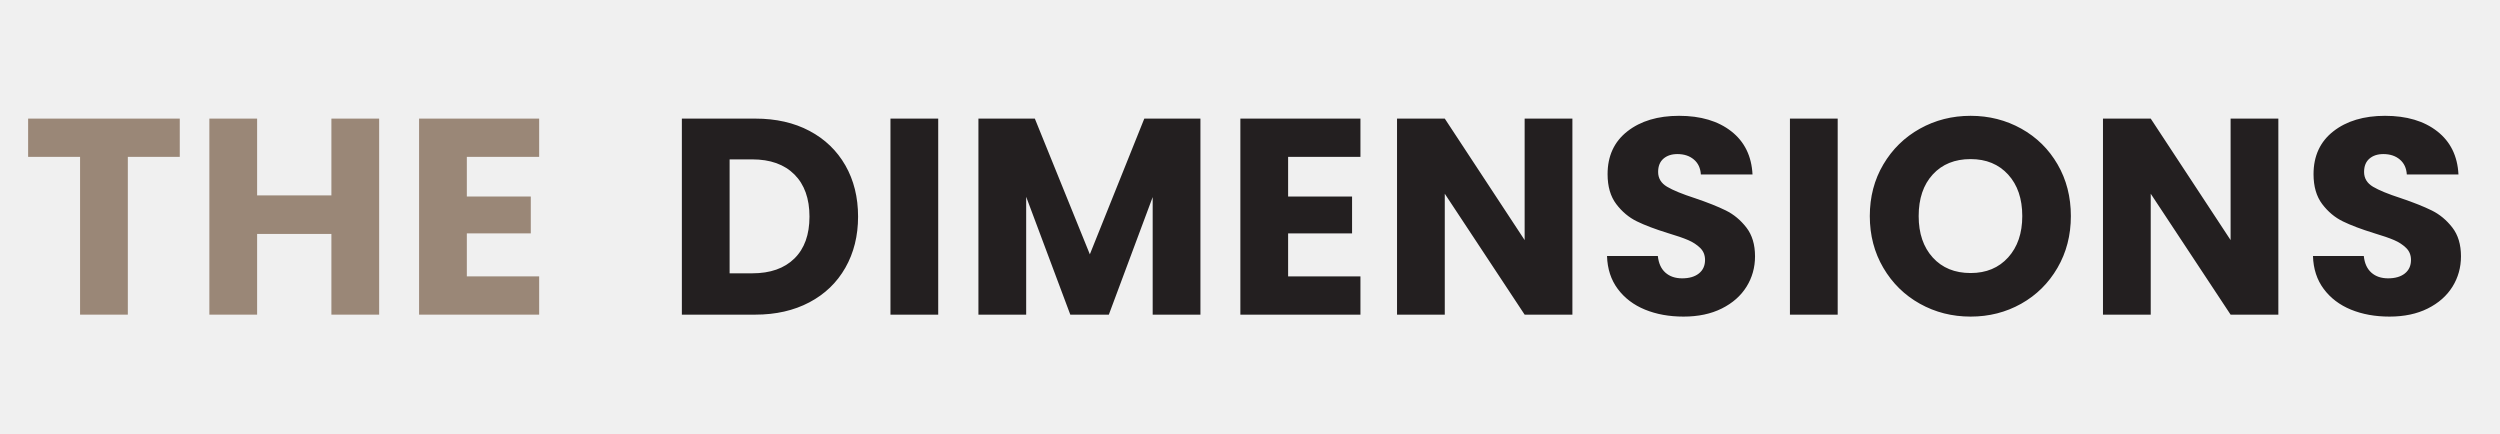
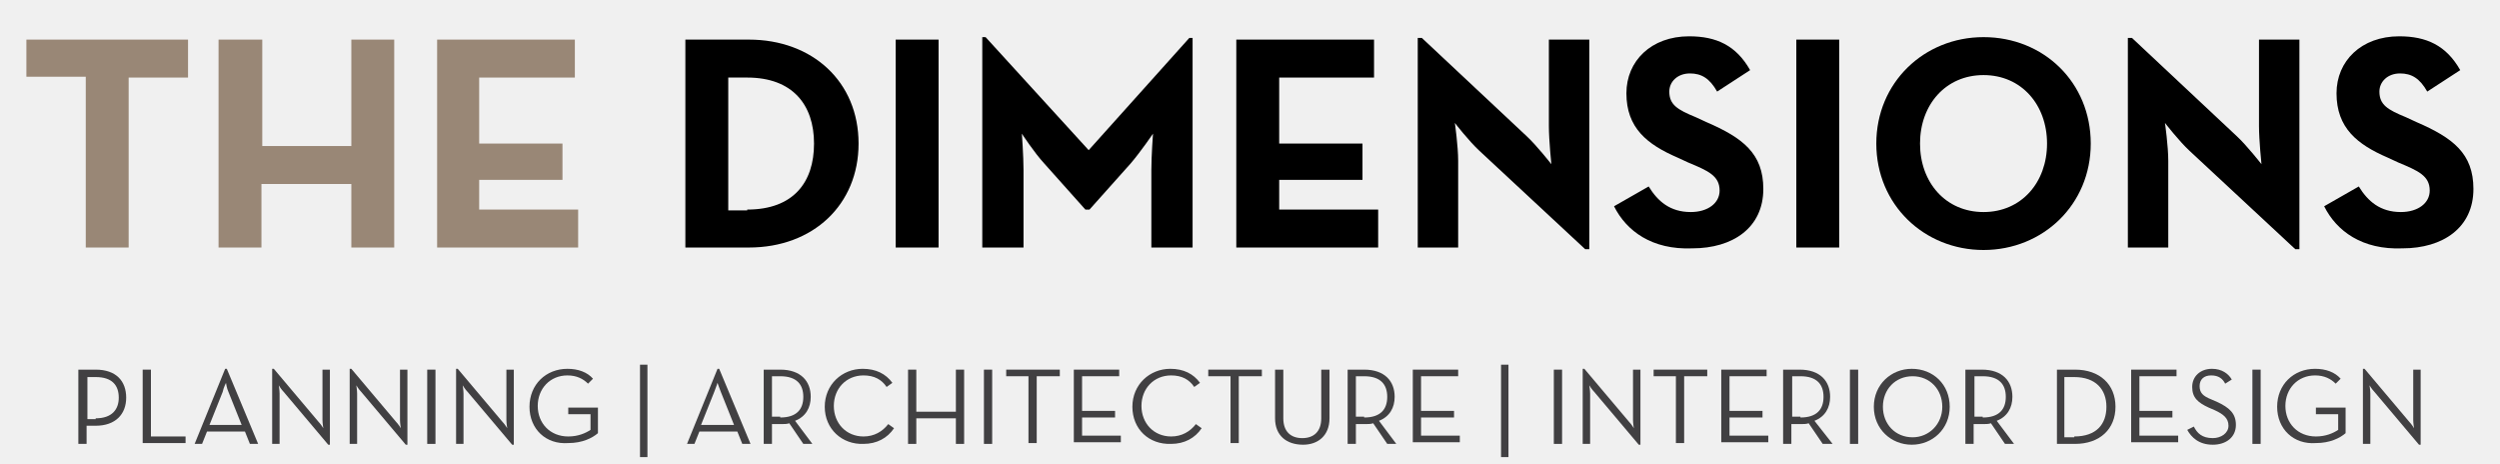
- <svg xmlns="http://www.w3.org/2000/svg" viewBox="0 -117.473 933.384 161.964" role="img" aria-label="The Dimensions">
-   <g transform="translate(8,0)">
-     <g class="the" fill="#9a8777">
-       <path d="M59.115 -73.191V-58.907H39.723V0.0H21.895V-58.907H2.502V-73.191Z M133.557 -73.191V0.0H115.729V-30.131H87.995V0.0H70.167V-73.191H87.995V-44.519H115.729V-73.191Z M166.295 -58.907V-44.102H190.17V-30.34H166.295V-14.284H193.298V0.0H148.466V-73.191H193.298V-58.907Z" />
-     </g>
-     <g class="dim" fill="#231f20">
-       <path d="M312.363 -36.595Q312.363 -25.856 307.619 -17.516Q302.875 -9.175 294.17 -4.587Q285.464 0.0 273.995 0.0H246.575V-73.191H273.995Q285.568 -73.191 294.222 -68.603Q302.875 -64.016 307.619 -55.727Q312.363 -47.438 312.363 -36.595ZM294.222 -36.595Q294.222 -46.708 288.592 -52.339Q282.962 -57.969 272.848 -57.969H264.403V-15.43H272.848Q282.962 -15.43 288.592 -20.956Q294.222 -26.482 294.222 -36.595Z M342.286 -73.191V0.0H324.457V-73.191Z M440.186 -73.191V0.0H422.357V-43.893L405.988 0.0H391.601L375.127 -43.998V0.0H357.299V-73.191H378.36L398.899 -22.52L419.229 -73.191Z M472.923 -58.907V-44.102H496.799V-30.34H472.923V-14.284H499.927V0.0H455.095V-73.191H499.927V-58.907Z M579.06 0.0H561.232L531.413 -45.145V0.0H513.585V-73.191H531.413L561.232 -27.837V-73.191H579.06Z M591.988 -21.895H610.964Q611.381 -17.828 613.779 -15.691Q616.177 -13.554 620.034 -13.554Q623.996 -13.554 626.29 -15.378Q628.584 -17.203 628.584 -20.435Q628.584 -23.146 626.759 -24.918Q624.934 -26.691 622.276 -27.837Q619.617 -28.984 614.717 -30.444Q607.627 -32.633 603.144 -34.823Q598.661 -37.012 595.429 -41.287Q592.197 -45.562 592.197 -52.443Q592.197 -62.66 599.599 -68.447Q607.002 -74.233 618.887 -74.233Q630.982 -74.233 638.384 -68.447Q645.786 -62.66 646.308 -52.339H627.02Q626.811 -55.883 624.413 -57.916Q622.015 -59.95 618.262 -59.95Q615.03 -59.95 613.049 -58.229Q611.068 -56.509 611.068 -53.277Q611.068 -49.732 614.404 -47.751Q617.74 -45.77 624.83 -43.476Q631.92 -41.078 636.351 -38.889Q640.782 -36.7 644.014 -32.529Q647.246 -28.359 647.246 -21.79Q647.246 -15.535 644.066 -10.426Q640.886 -5.317 634.839 -2.294Q628.792 0.73 620.556 0.73Q612.528 0.73 606.168 -1.877Q599.808 -4.483 596.002 -9.592Q592.197 -14.701 591.988 -21.895Z M678.107 -73.191V0.0H660.279V-73.191Z M690.097 -36.804Q690.097 -47.543 695.154 -56.092Q700.21 -64.641 708.812 -69.437Q717.413 -74.233 727.735 -74.233Q738.057 -74.233 746.658 -69.437Q755.259 -64.641 760.212 -56.092Q765.164 -47.543 765.164 -36.804Q765.164 -26.065 760.16 -17.464Q755.155 -8.862 746.606 -4.066Q738.057 0.73 727.735 0.73Q717.413 0.73 708.812 -4.066Q700.21 -8.862 695.154 -17.464Q690.097 -26.065 690.097 -36.804ZM747.023 -36.804Q747.023 -46.5 741.758 -52.286Q736.493 -58.073 727.735 -58.073Q718.873 -58.073 713.608 -52.339Q708.342 -46.604 708.342 -36.804Q708.342 -27.108 713.608 -21.321Q718.873 -15.535 727.735 -15.535Q736.493 -15.535 741.758 -21.373Q747.023 -27.212 747.023 -36.804Z M842.629 0.0H824.801L794.983 -45.145V0.0H777.154V-73.191H794.983L824.801 -27.837V-73.191H842.629Z M855.558 -21.895H874.533Q874.95 -17.828 877.348 -15.691Q879.746 -13.554 883.604 -13.554Q887.565 -13.554 889.859 -15.378Q892.153 -17.203 892.153 -20.435Q892.153 -23.146 890.328 -24.918Q888.504 -26.691 885.845 -27.837Q883.186 -28.984 878.286 -30.444Q871.197 -32.633 866.713 -34.823Q862.23 -37.012 858.998 -41.287Q855.766 -45.562 855.766 -52.443Q855.766 -62.66 863.169 -68.447Q870.571 -74.233 882.457 -74.233Q894.551 -74.233 901.953 -68.447Q909.356 -62.66 909.877 -52.339H890.589Q890.38 -55.883 887.982 -57.916Q885.584 -59.95 881.831 -59.95Q878.599 -59.95 876.618 -58.229Q874.637 -56.509 874.637 -53.277Q874.637 -49.732 877.973 -47.751Q881.31 -45.77 888.399 -43.476Q895.489 -41.078 899.92 -38.889Q904.351 -36.7 907.583 -32.529Q910.815 -28.359 910.815 -21.79Q910.815 -15.535 907.635 -10.426Q904.456 -5.317 898.408 -2.294Q892.361 0.73 884.125 0.73Q876.097 0.73 869.737 -1.877Q863.377 -4.483 859.572 -9.592Q855.766 -14.701 855.558 -21.895Z" />
-     </g>
+ <svg xmlns="http://www.w3.org/2000/svg" version="1.1" id="Layer_1" x="0px" y="0px" viewBox="0 0 303 56.2" style="enable-background:new 0 0 303 56.2;" xml:space="preserve">
+   <style type="text/css">
+ 	.st0{fill:#FFFFFF;}
+ 	.st1{fill:#010101;}
+ 	.st2{fill:#58595B;}
+ 	.st3{fill:none;stroke:#000000;stroke-width:0.5;stroke-miterlimit:10;}
+ 	.st4{fill:#998776;}
+ 	.st5{fill:#414042;}
+ </style>
+   <g>
+     <path class="st4" d="M10.4,9.3H3.2V4.8h19.6v4.6h-7.2V30h-5.2V9.3z" />
+     <path class="st4" d="M26.6,4.8h5.2v12.9h10.8V4.8h5.2V30h-5.2v-7.7H31.7V30h-5.2V4.8z" />
+     <path class="st4" d="M53,4.8h16.7v4.6H58.1v8h10.1v4.4H58.1v3.6h12V30H53V4.8z" />
+     <path d="M83.1,4.8h7.7c7.7,0,13.3,5.1,13.3,12.6c0,7.4-5.5,12.6-13.3,12.6h-7.7V4.8z M90.6,25.4c5.6,0,8.1-3.3,8.1-8s-2.6-8-8.1-8   h-2.3v16.1H90.6z" />
+     <path d="M108.6,4.8h5.2V30h-5.2V4.8z" />
+     <path d="M119.1,4.5h0.4L132,18.2l12.2-13.6h0.4V30h-5v-9.4c0-1.7,0.2-4.4,0.2-4.4s-1.5,2.2-2.7,3.6l-5,5.6h-0.5l-5-5.6   c-1.2-1.3-2.7-3.6-2.7-3.6s0.2,2.7,0.2,4.4V30h-5V4.5z" />
+     <path d="M149.9,4.8h16.7v4.6h-11.5v8h10.1v4.4h-10.1v3.6h12V30h-17.2V4.8z" />
+     <path d="M179.4,18.3c-1.3-1.2-3-3.4-3-3.4s0.4,2.8,0.4,4.6V30h-4.9V4.6h0.5l12.7,11.9c1.2,1.1,3,3.4,3,3.4s-0.3-2.9-0.3-4.6V4.8   h4.9v25.4h-0.5L179.4,18.3z" />
+     <path d="M195.7,25l4.2-2.4c1.1,1.8,2.6,3.1,5.1,3.1c2.1,0,3.5-1.1,3.5-2.6c0-1.8-1.4-2.4-3.8-3.4l-1.3-0.6   c-3.7-1.6-6.2-3.6-6.2-7.8c0-3.9,3-6.9,7.6-6.9c3.3,0,5.7,1.1,7.4,4.1l-4,2.6c-0.9-1.6-1.9-2.2-3.3-2.2c-1.5,0-2.5,1-2.5,2.2   c0,1.6,1,2.2,3.2,3.1l1.3,0.6c4.4,1.9,6.9,3.8,6.9,8.1c0,4.7-3.7,7.2-8.6,7.2C200.3,30.3,197.2,28,195.7,25z" />
+     <path d="M217.8,4.8h5.2V30h-5.2V4.8z" />
+     <path d="M227.5,17.4c0-7.4,5.8-12.9,13-12.9c7.3,0,13,5.5,13,12.9c0,7.4-5.8,12.9-13,12.9C233.3,30.3,227.5,24.8,227.5,17.4z    M248.2,17.4c0-4.7-3.1-8.3-7.7-8.3c-4.6,0-7.7,3.6-7.7,8.3s3.1,8.3,7.7,8.3C245.1,25.7,248.2,22.1,248.2,17.4z" />
+     <path d="M265.5,18.3c-1.3-1.2-3-3.4-3-3.4s0.4,2.8,0.4,4.6V30H258V4.6h0.5l12.7,11.9c1.2,1.1,3,3.4,3,3.4s-0.3-2.9-0.3-4.6V4.8h4.9   v25.4h-0.5L265.5,18.3z" />
+     <path d="M281.8,25l4.2-2.4c1.1,1.8,2.6,3.1,5.1,3.1c2.1,0,3.5-1.1,3.5-2.6c0-1.8-1.4-2.4-3.8-3.4l-1.3-0.6   c-3.7-1.6-6.2-3.6-6.2-7.8c0-3.9,3-6.9,7.6-6.9c3.3,0,5.7,1.1,7.4,4.1l-4,2.6c-0.9-1.6-1.9-2.2-3.3-2.2c-1.5,0-2.5,1-2.5,2.2   c0,1.6,1,2.2,3.2,3.1l1.3,0.6c4.4,1.9,6.9,3.8,6.9,8.1c0,4.7-3.7,7.2-8.6,7.2C286.4,30.3,283.3,28,281.8,25z" />
+   </g>
+   <g>
+     <path class="st5" d="M9.6,44.8h2c2.5,0,3.7,1.4,3.7,3.4c0,2-1.3,3.4-3.7,3.4h-1.1v2.2h-1V44.8z M11.6,50.7c2,0,2.8-1.1,2.8-2.5   c0-1.5-0.8-2.5-2.8-2.5h-1v5.1H11.6z" />
+     <path class="st5" d="M17.3,44.8h1v8.1h4.2v0.8h-5.2V44.8z" />
+     <path class="st5" d="M27.3,44.7h0.2l3.8,9.1h-1l-0.6-1.5h-4.6l-0.6,1.5h-0.9L27.3,44.7z M29.3,51.5l-1.6-4   c-0.2-0.4-0.3-1.1-0.3-1.1S27.1,47,27,47.5l-1.6,4H29.3z" />
+     <path class="st5" d="M34.4,47.5c-0.3-0.3-0.6-0.8-0.6-0.8s0.1,0.6,0.1,1v6.1h-0.9v-9.1h0.2l5.4,6.4c0.3,0.3,0.6,0.8,0.6,0.8   s-0.1-0.6-0.1-1v-6.1h0.9v9.1h-0.2L34.4,47.5z" />
+     <path class="st5" d="M43.8,47.5c-0.3-0.3-0.6-0.8-0.6-0.8s0.1,0.6,0.1,1v6.1h-0.9v-9.1h0.2l5.4,6.4c0.3,0.3,0.6,0.8,0.6,0.8   s-0.1-0.6-0.1-1v-6.1h0.9v9.1h-0.2L43.8,47.5z" />
+     <path class="st5" d="M51.8,44.8h1v9h-1V44.8z" />
+     <path class="st5" d="M56.7,47.5c-0.3-0.3-0.6-0.8-0.6-0.8s0.1,0.6,0.1,1v6.1h-0.9v-9.1h0.2l5.4,6.4c0.3,0.3,0.6,0.8,0.6,0.8   s-0.1-0.6-0.1-1v-6.1h0.9v9.1h-0.2L56.7,47.5z" />
+     <path class="st5" d="M64.2,49.3c0-2.7,2-4.6,4.6-4.6c1.3,0,2.4,0.4,3.1,1.2l-0.6,0.6c-0.6-0.6-1.4-1-2.5-1c-2.1,0-3.6,1.6-3.6,3.7   s1.5,3.7,3.7,3.7c1.2,0,2.1-0.4,2.7-0.8v-1.9h-2.7v-0.8h3.6v3.1c-0.7,0.6-1.9,1.2-3.6,1.2C66.2,53.9,64.2,52,64.2,49.3z" />
+     <path class="st5" d="M77.6,44.2h0.9v11.2h-0.9V44.2z" />
+     <path class="st5" d="M87,44.7h0.2l3.8,9.1h-1l-0.6-1.5h-4.6l-0.6,1.5h-0.9L87,44.7z M89,51.5l-1.6-4C87.2,47,87,46.4,87,46.4   s-0.2,0.6-0.4,1.1l-1.6,4H89z" />
+     <path class="st5" d="M98.5,53.8h-1.1l-1.7-2.5c-0.3,0.1-0.6,0.1-1,0.1h-1.1v2.4h-1v-9h2c2.5,0,3.7,1.4,3.7,3.3   c0,1.3-0.6,2.4-1.9,2.9L98.5,53.8z M94.6,50.6c2,0,2.8-1,2.8-2.5s-0.8-2.5-2.8-2.5h-1v4.9H94.6z" />
+     <path class="st5" d="M100,49.3c0-2.7,2.1-4.6,4.6-4.6c1.6,0,2.8,0.6,3.6,1.7l-0.7,0.5c-0.6-0.9-1.5-1.4-2.8-1.4   c-2.1,0-3.6,1.6-3.6,3.7s1.5,3.7,3.6,3.7c1.3,0,2.3-0.6,3-1.5l0.7,0.5c-0.8,1.2-2.1,1.9-3.7,1.9C102.1,53.9,100,52,100,49.3z" />
+     <path class="st5" d="M110.1,44.8h1v5.1h4.8v-5.1h1v9h-1v-3.1h-4.8v3.1h-1V44.8z" />
+     <path class="st5" d="M119.3,44.8h1v9h-1V44.8z" />
+     <path class="st5" d="M124.8,45.6H122v-0.8h6.5v0.8h-2.8v8.1h-1V45.6z" />
+     <path class="st5" d="M130.2,44.8h5.5v0.8h-4.5v4.2h4v0.8h-4v2.2h4.7v0.8h-5.7V44.8z" />
+     <path class="st5" d="M137.3,49.3c0-2.7,2.1-4.6,4.6-4.6c1.6,0,2.8,0.6,3.6,1.7l-0.7,0.5c-0.6-0.9-1.5-1.4-2.8-1.4   c-2.1,0-3.6,1.6-3.6,3.7s1.5,3.7,3.6,3.7c1.3,0,2.3-0.6,3-1.5l0.7,0.5c-0.8,1.2-2.1,1.9-3.7,1.9C139.3,53.9,137.3,52,137.3,49.3z" />
+     <path class="st5" d="M149.3,45.6h-2.8v-0.8h6.5v0.8h-2.8v8.1h-1V45.6z" />
+     <path class="st5" d="M154.6,50.7v-5.9h1v5.9c0,1.6,0.9,2.4,2.3,2.4c1.4,0,2.3-0.8,2.3-2.4v-5.9h1v5.9c0,2.1-1.4,3.2-3.2,3.2   C156,53.9,154.6,52.8,154.6,50.7z" />
+     <path class="st5" d="M169.3,53.8h-1.1l-1.7-2.5c-0.3,0.1-0.6,0.1-1,0.1h-1.1v2.4h-1v-9h2c2.5,0,3.7,1.4,3.7,3.3   c0,1.3-0.6,2.4-1.9,2.9L169.3,53.8z M165.4,50.6c2,0,2.8-1,2.8-2.5s-0.8-2.5-2.8-2.5h-1v4.9H165.4z" />
+     <path class="st5" d="M171.3,44.8h5.5v0.8h-4.5v4.2h4v0.8h-4v2.2h4.7v0.8h-5.7V44.8z" />
+     <path class="st5" d="M182,44.2h0.9v11.2H182V44.2z" />
+     <path class="st5" d="M188.4,44.8h1v9h-1V44.8z" />
+     <path class="st5" d="M193.3,47.5c-0.3-0.3-0.6-0.8-0.6-0.8s0.1,0.6,0.1,1v6.1h-0.9v-9.1h0.2l5.4,6.4c0.3,0.3,0.6,0.8,0.6,0.8   s-0.1-0.6-0.1-1v-6.1h0.9v9.1h-0.2L193.3,47.5z" />
+     <path class="st5" d="M203.3,45.6h-2.8v-0.8h6.5v0.8h-2.8v8.1h-1V45.6z" />
+     <path class="st5" d="M208.7,44.8h5.5v0.8h-4.5v4.2h4v0.8h-4v2.2h4.7v0.8h-5.7V44.8z" />
+     <path class="st5" d="M222.2,53.8H221l-1.7-2.5c-0.3,0.1-0.6,0.1-1,0.1h-1.1v2.4h-1v-9h2c2.5,0,3.7,1.4,3.7,3.3   c0,1.3-0.6,2.4-1.9,2.9L222.2,53.8z M218.3,50.6c2,0,2.8-1,2.8-2.5s-0.8-2.5-2.8-2.5h-1v4.9H218.3z" />
+     <path class="st5" d="M224.3,44.8h1v9h-1V44.8z" />
+     <path class="st5" d="M227.2,49.3c0-2.7,2.1-4.6,4.6-4.6c2.6,0,4.6,1.9,4.6,4.6s-2.1,4.6-4.6,4.6C229.3,53.9,227.2,52,227.2,49.3z    M235.5,49.3c0-2.1-1.5-3.7-3.6-3.7c-2.1,0-3.6,1.6-3.6,3.7s1.5,3.7,3.6,3.7C233.9,53,235.5,51.4,235.5,49.3z" />
+     <path class="st5" d="M244.2,53.8h-1.1l-1.7-2.5c-0.3,0.1-0.6,0.1-1,0.1h-1.1v2.4h-1v-9h2c2.5,0,3.7,1.4,3.7,3.3   c0,1.3-0.6,2.4-1.9,2.9L244.2,53.8z M240.4,50.6c2,0,2.8-1,2.8-2.5s-0.8-2.5-2.8-2.5h-1v4.9H240.4z" />
+     <path class="st5" d="M249.4,44.8h2.2c3,0,4.9,1.8,4.9,4.5s-1.9,4.5-4.9,4.5h-2.2V44.8z M251.5,52.9c2.7,0,3.9-1.5,3.9-3.6   s-1.3-3.6-3.9-3.6h-1.2v7.3H251.5z" />
+     <path class="st5" d="M258.4,44.8h5.5v0.8h-4.5v4.2h4v0.8h-4v2.2h4.7v0.8h-5.7V44.8z" />
+     <path class="st5" d="M265.2,52.1l0.8-0.4c0.4,0.8,1,1.4,2.3,1.4c1,0,1.9-0.6,1.9-1.5c0-0.9-0.6-1.4-1.7-1.9l-0.7-0.3   c-1.3-0.6-2-1.2-2-2.5c0-1.3,1-2.2,2.4-2.2c1.2,0,2,0.6,2.4,1.3l-0.8,0.5c-0.3-0.6-0.8-1-1.7-1c-0.9,0-1.4,0.5-1.4,1.3   c0,0.8,0.4,1.2,1.4,1.6l0.7,0.3c1.5,0.7,2.3,1.4,2.3,2.8c0,1.5-1.2,2.4-2.8,2.4C266.6,53.9,265.7,53,265.2,52.1z" />
+     <path class="st5" d="M273.1,44.8h1v9h-1V44.8z" />
+     <path class="st5" d="M276.1,49.3c0-2.7,2-4.6,4.6-4.6c1.3,0,2.4,0.4,3.1,1.2l-0.6,0.6c-0.6-0.6-1.4-1-2.5-1c-2.1,0-3.6,1.6-3.6,3.7   s1.5,3.7,3.7,3.7c1.2,0,2.1-0.4,2.7-0.8v-1.9h-2.7v-0.8h3.6v3.1c-0.7,0.6-1.9,1.2-3.6,1.2C278.1,53.9,276.1,52,276.1,49.3z" />
+     <path class="st5" d="M287.9,47.5c-0.3-0.3-0.6-0.8-0.6-0.8s0.1,0.6,0.1,1v6.1h-0.9v-9.1h0.2l5.4,6.4c0.3,0.3,0.6,0.8,0.6,0.8   s-0.1-0.6-0.1-1v-6.1h0.9v9.1h-0.2L287.9,47.5z" />
  </g>
</svg>
